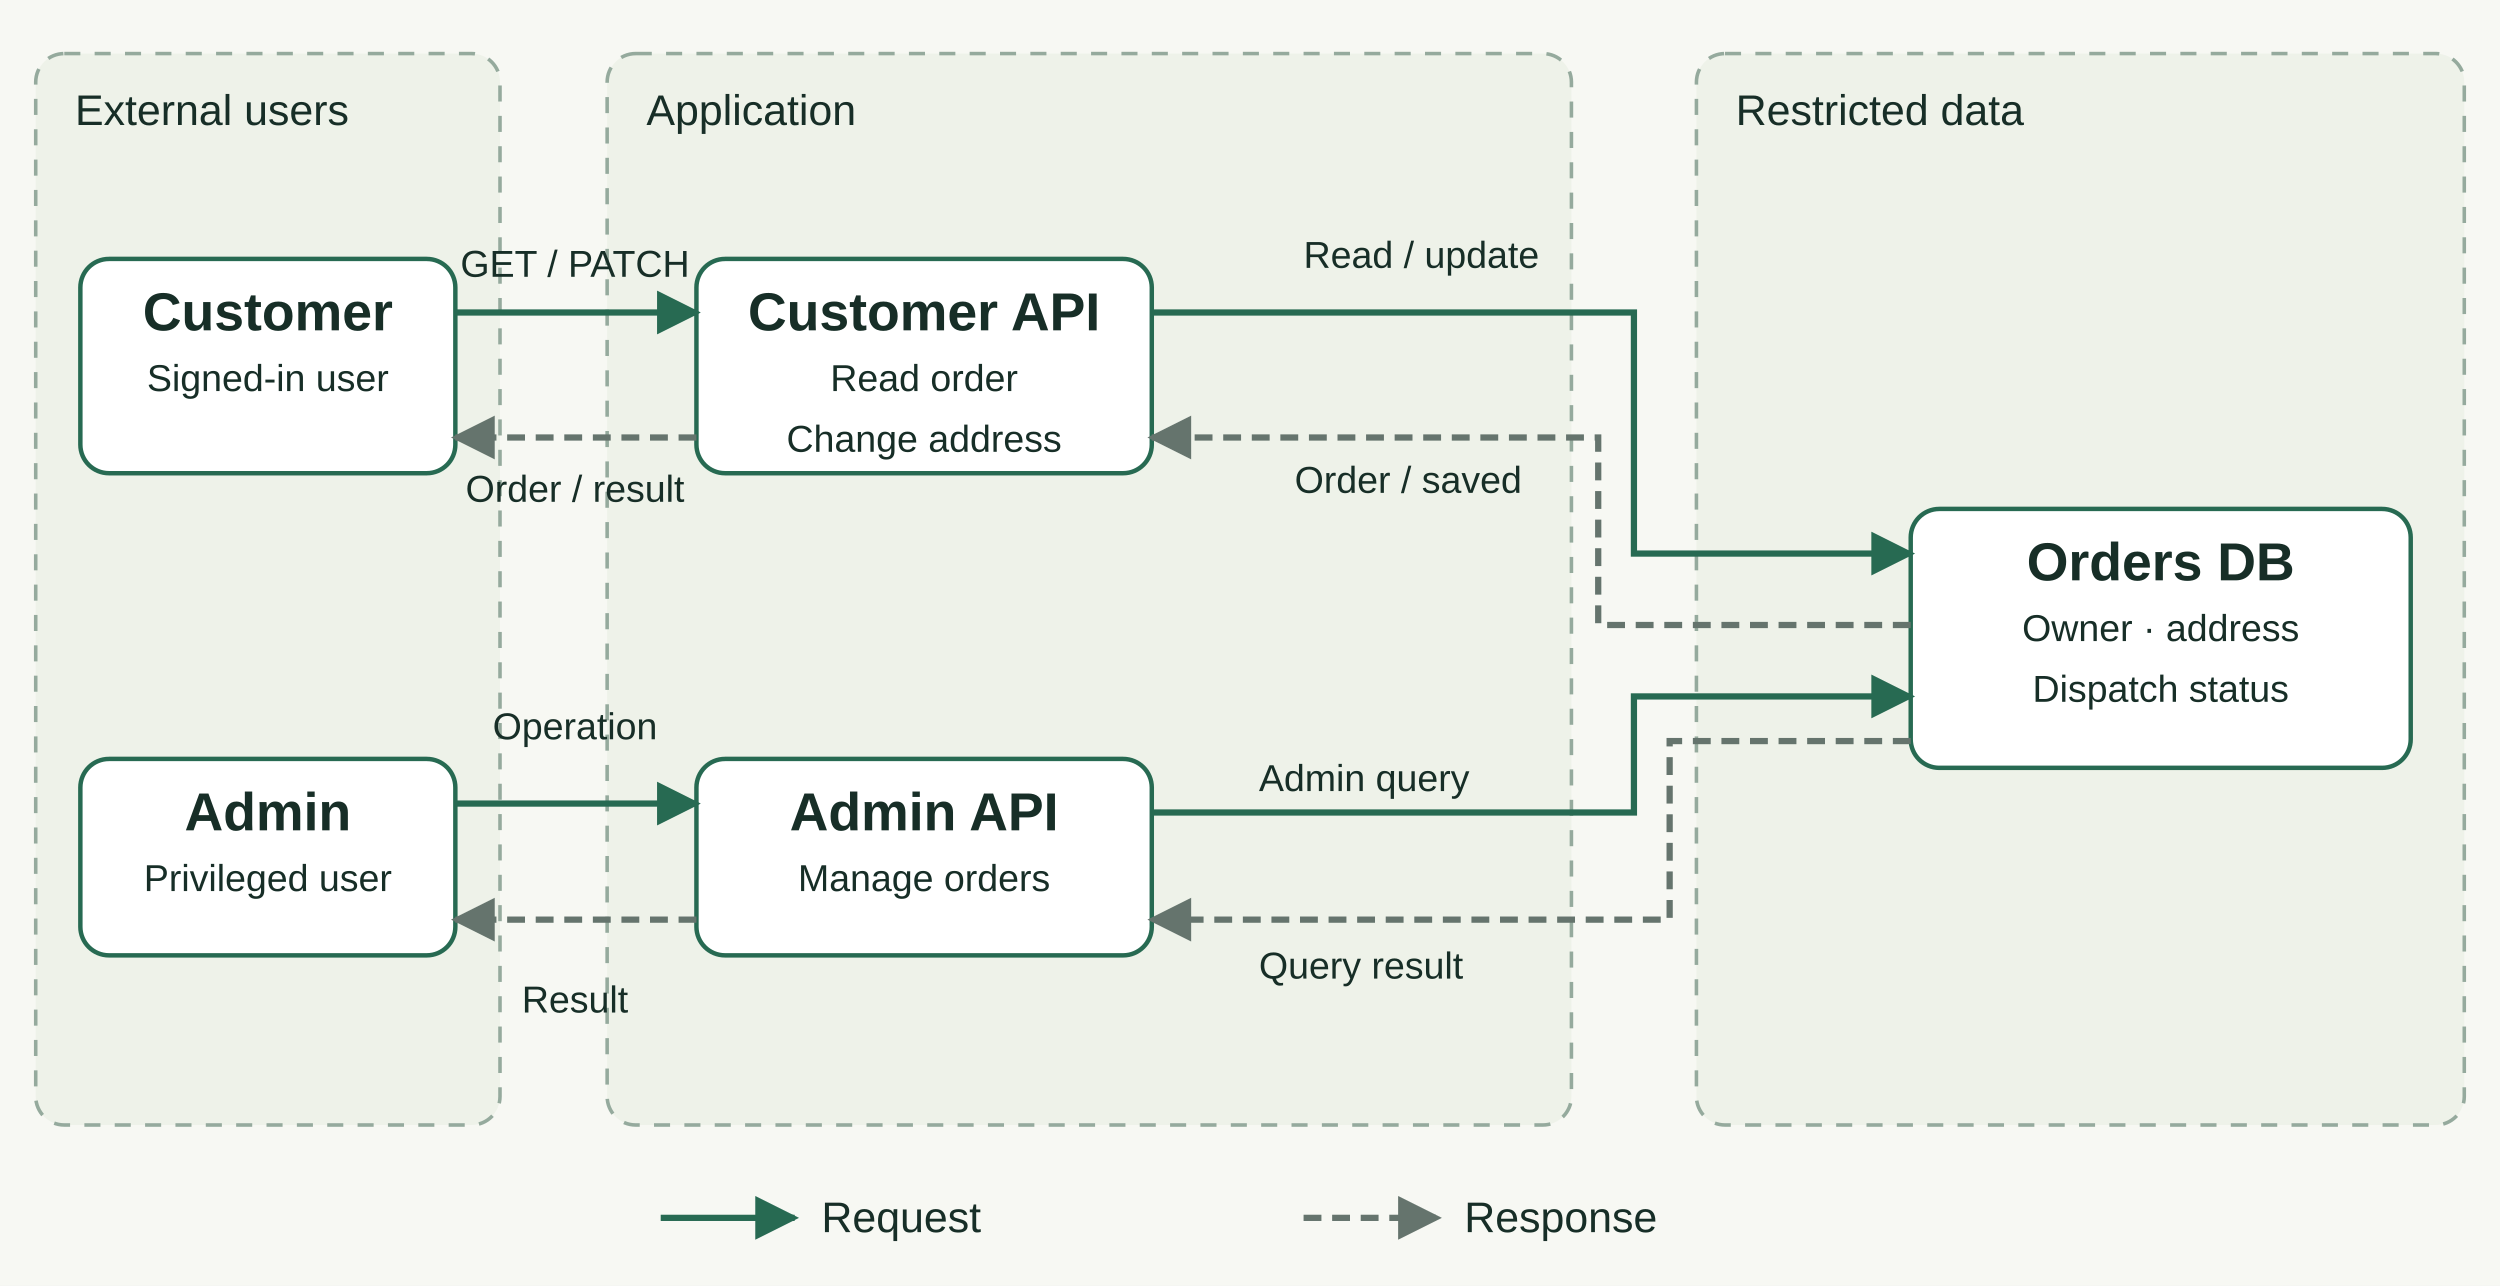
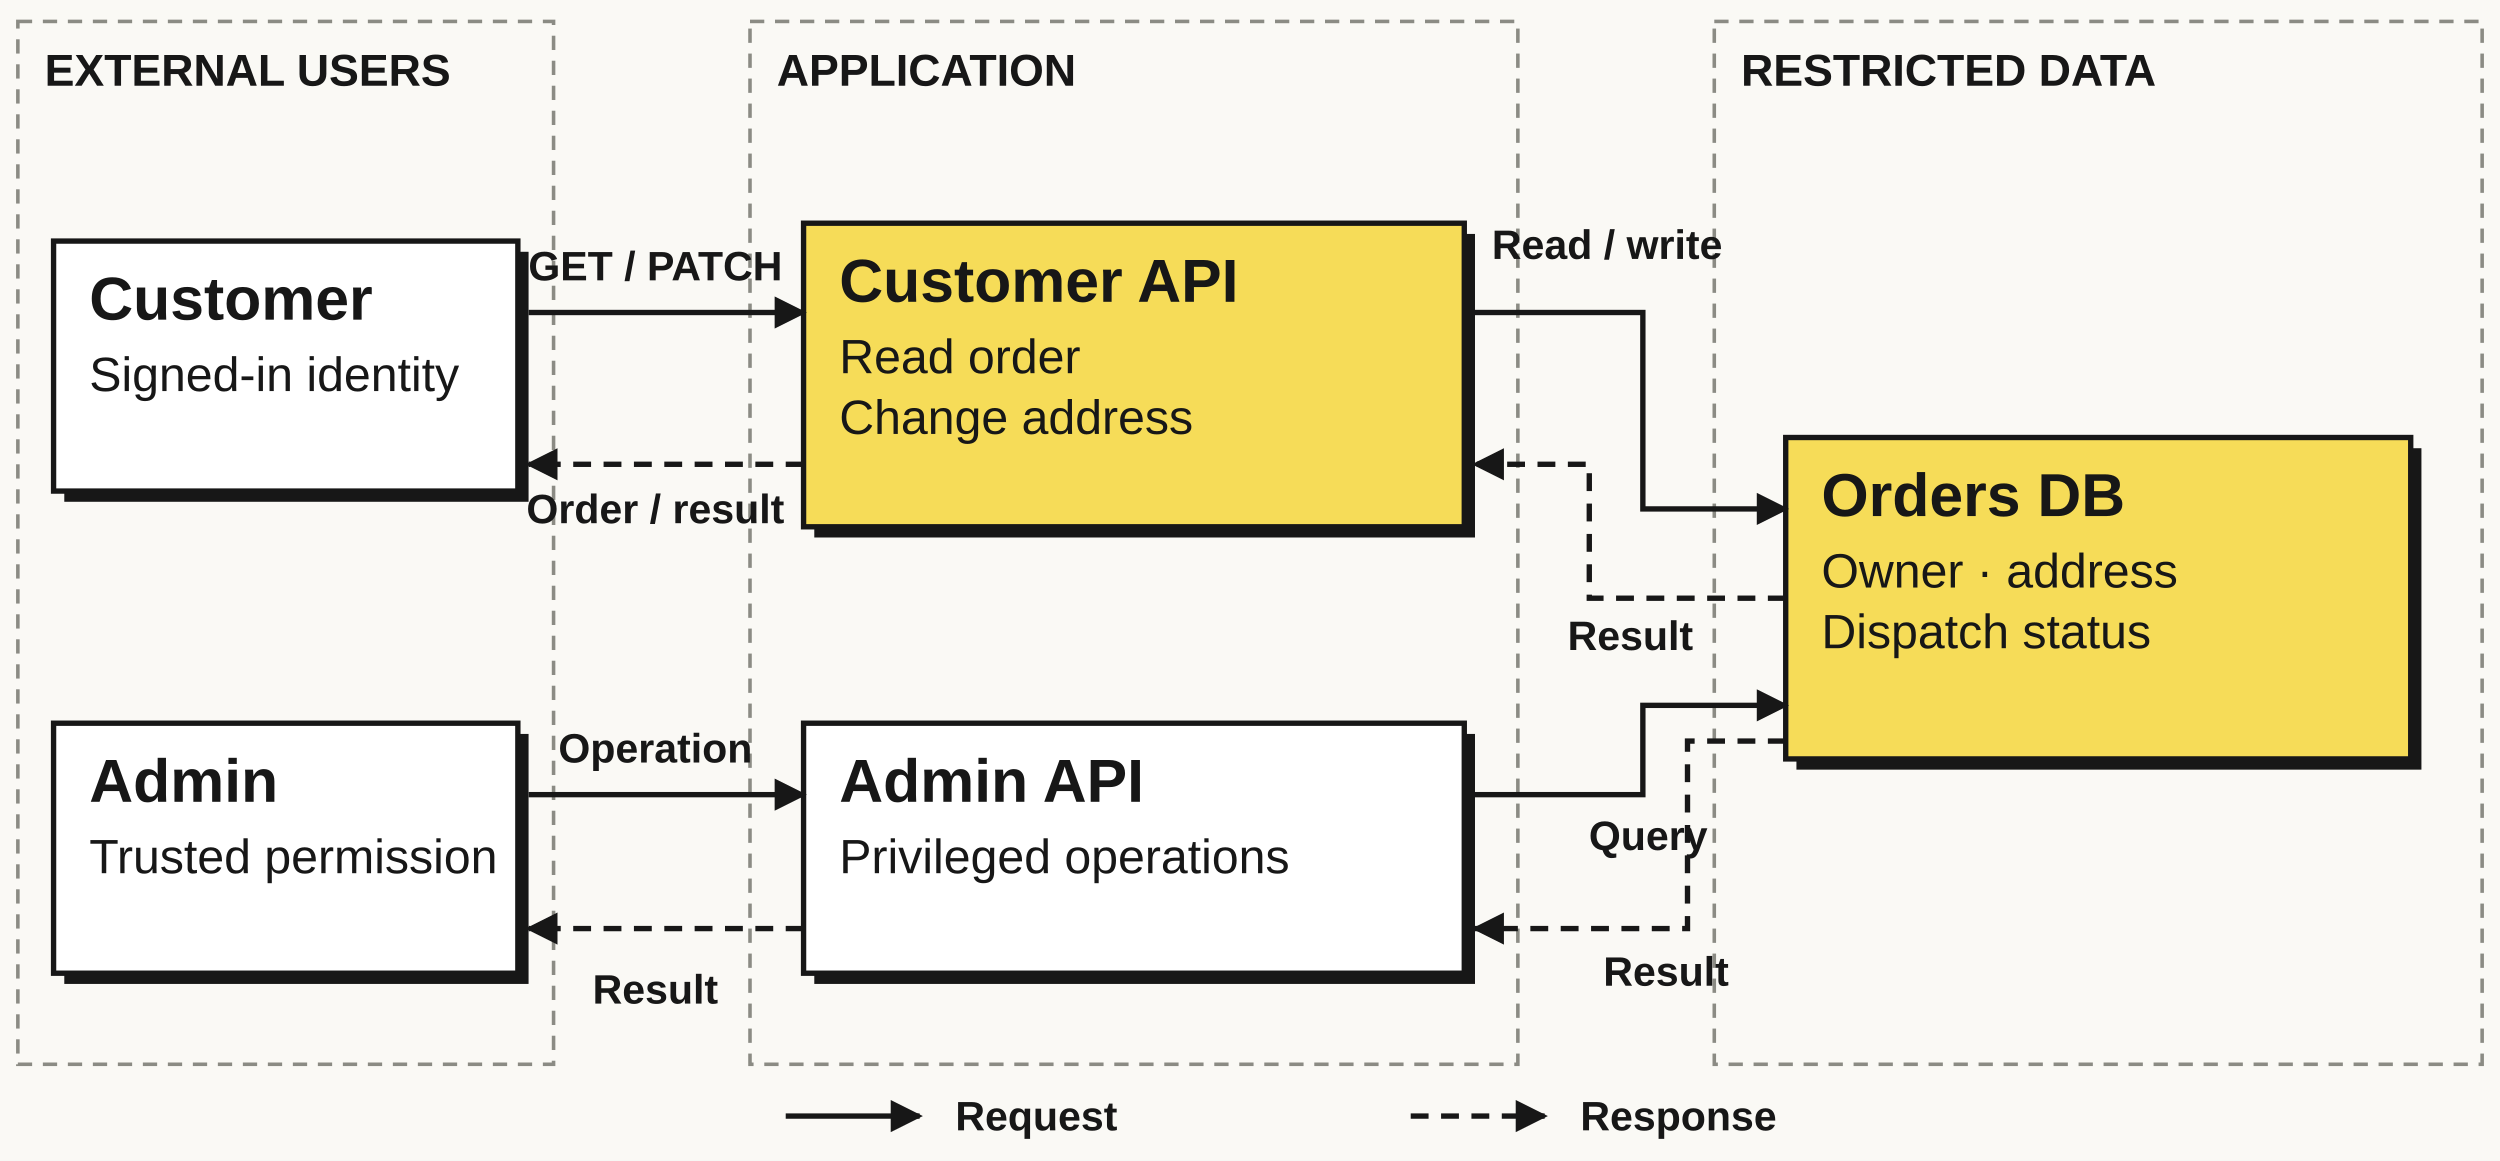
- <svg xmlns="http://www.w3.org/2000/svg" width="1400" height="720" viewBox="0 0 1400 720">
+ <svg xmlns="http://www.w3.org/2000/svg" width="1400" height="650" viewBox="0 0 1400 650">
  <defs>
-     <marker id="g" viewBox="0 0 10 10" refX="9" refY="5" markerWidth="7" markerHeight="7" orient="auto">
-       <path d="M0 0L10 5L0 10z" fill="#276a52" />
-     </marker>
-     <marker id="s" viewBox="0 0 10 10" refX="9" refY="5" markerWidth="7" markerHeight="7" orient="auto">
-       <path d="M0 0L10 5L0 10z" fill="#65746d" />
-     </marker>
-     <marker id="r" viewBox="0 0 10 10" refX="9" refY="5" markerWidth="7" markerHeight="7" orient="auto">
-       <path d="M0 0L10 5L0 10z" fill="#a74632" />
+     <marker id="arrow" viewBox="0 0 10 10" refX="9" refY="5" markerWidth="6" markerHeight="6" orient="auto">
+       <path d="M0 0L10 5L0 10z" fill="#171717" />
    </marker>
  </defs>
-   <rect width="1400" height="720" fill="#f7f8f3" />
-   <style>text{font-family:Arial,sans-serif;fill:#172e27}.title{font-size:30px;font-weight:700}.label{font-size:24px}.small{font-size:21px}.zone{fill:#eef2e9;stroke:#95aa9d;stroke-width:2;stroke-dasharray:9 8}.node{fill:#fff;stroke:#276a52;stroke-width:2.5}</style>
-   <rect class="zone" x="20" y="30" width="260" height="600" rx="16" />
-   <text x="42" y="70" class="label" text-anchor="start">External users</text>
-   <rect class="zone" x="340" y="30" width="540" height="600" rx="16" />
-   <text x="362" y="70" class="label" text-anchor="start">Application</text>
-   <rect class="zone" x="950" y="30" width="430" height="600" rx="16" />
-   <text x="972" y="70" class="label" text-anchor="start">Restricted data</text>
-   <rect x="45" y="145" width="210" height="120" rx="16" fill="#fff" stroke="#276a52" stroke-width="2.5" />
-   <text text-anchor="middle" x="150.0" y="185" class="title">Customer</text>
-   <text text-anchor="middle" x="150.0" y="219" class="small">Signed-in user</text>
-   <rect x="390" y="145" width="255" height="120" rx="16" fill="#fff" stroke="#276a52" stroke-width="2.5" />
-   <text text-anchor="middle" x="517.5" y="185" class="title">Customer API</text>
-   <text text-anchor="middle" x="517.5" y="219" class="small">Read order</text>
-   <text text-anchor="middle" x="517.5" y="253" class="small">Change address</text>
-   <rect x="45" y="425" width="210" height="110" rx="16" fill="#fff" stroke="#276a52" stroke-width="2.5" />
-   <text text-anchor="middle" x="150.0" y="465" class="title">Admin</text>
-   <text text-anchor="middle" x="150.0" y="499" class="small">Privileged user</text>
-   <rect x="390" y="425" width="255" height="110" rx="16" fill="#fff" stroke="#276a52" stroke-width="2.5" />
-   <text text-anchor="middle" x="517.5" y="465" class="title">Admin API</text>
-   <text text-anchor="middle" x="517.5" y="499" class="small">Manage orders</text>
-   <rect x="1070" y="285" width="280" height="145" rx="16" fill="#fff" stroke="#276a52" stroke-width="2.5" />
-   <text text-anchor="middle" x="1210.0" y="325" class="title">Orders DB</text>
-   <text text-anchor="middle" x="1210.0" y="359" class="small">Owner · address</text>
-   <text text-anchor="middle" x="1210.0" y="393" class="small">Dispatch status</text>
-   <path d="M255 175H390" fill="none" stroke="#276a52" stroke-width="3.5" marker-end="url(#g)" />
-   <text x="322" y="155" class="small" text-anchor="middle">GET / PATCH</text>
-   <path d="M390 245H255" fill="none" stroke="#65746d" stroke-width="3.5" stroke-dasharray="10 6" marker-end="url(#s)" />
-   <text x="322" y="281" class="small" text-anchor="middle">Order / result</text>
-   <path d="M645 175H915V310H1070" fill="none" stroke="#276a52" stroke-width="3.5" marker-end="url(#g)" />
-   <text x="730" y="150" class="small" text-anchor="start">Read / update</text>
-   <path d="M1070 350H895V245H645" fill="none" stroke="#65746d" stroke-width="3.5" stroke-dasharray="10 6" marker-end="url(#s)" />
-   <text x="725" y="276" class="small" text-anchor="start">Order / saved</text>
-   <path d="M255 450H390" fill="none" stroke="#276a52" stroke-width="3.5" marker-end="url(#g)" />
-   <text x="322" y="414" class="small" text-anchor="middle">Operation</text>
-   <path d="M390 515H255" fill="none" stroke="#65746d" stroke-width="3.5" stroke-dasharray="10 6" marker-end="url(#s)" />
-   <text x="322" y="567" class="small" text-anchor="middle">Result</text>
-   <path d="M645 455H915V390H1070" fill="none" stroke="#276a52" stroke-width="3.5" marker-end="url(#g)" />
-   <text x="705" y="443" class="small" text-anchor="start">Admin query</text>
-   <path d="M1070 415H935V515H645" fill="none" stroke="#65746d" stroke-width="3.5" stroke-dasharray="10 6" marker-end="url(#s)" />
-   <text x="705" y="548" class="small" text-anchor="start">Query result</text>
-   <path d="M370 682H445" fill="none" stroke="#276a52" stroke-width="3.5" marker-end="url(#g)" />
-   <text x="460" y="690" class="label" text-anchor="start">Request</text>
-   <path d="M730 682H805" fill="none" stroke="#65746d" stroke-width="3.5" stroke-dasharray="10 6" marker-end="url(#s)" />
-   <text x="820" y="690" class="label" text-anchor="start">Response</text>
+   <rect width="1400" height="650" fill="#faf9f5" />
+   <style>text{font-family:Arial,Helvetica,sans-serif;fill:#171717}.main{font-size:34px;font-weight:800}.sub{font-size:27px}.flow{font-size:23px;font-weight:700}.zone-label{font-size:25px;font-weight:800}</style>
+   <rect x="10" y="12" width="300" height="584" fill="none" stroke="#8b8b84" stroke-dasharray="8 6" stroke-width="2" />
+   <text x="25" y="48" class="zone-label" text-anchor="start">EXTERNAL USERS</text>
+   <rect x="420" y="12" width="430" height="584" fill="none" stroke="#8b8b84" stroke-dasharray="8 6" stroke-width="2" />
+   <text x="435" y="48" class="zone-label" text-anchor="start">APPLICATION</text>
+   <rect x="960" y="12" width="430" height="584" fill="none" stroke="#8b8b84" stroke-dasharray="8 6" stroke-width="2" />
+   <text x="975" y="48" class="zone-label" text-anchor="start">RESTRICTED DATA</text>
+   <rect x="36" y="141" width="260" height="140" fill="#171717" />
+   <rect x="30" y="135" width="260" height="140" fill="#fff" stroke="#171717" stroke-width="3" />
+   <text x="50" y="179" class="main" text-anchor="start">Customer</text>
+   <text x="50" y="219" class="sub" text-anchor="start">Signed-in identity</text>
+   <rect x="456" y="131" width="370" height="170" fill="#171717" />
+   <rect x="450" y="125" width="370" height="170" fill="#f6dc58" stroke="#171717" stroke-width="3" />
+   <text x="470" y="169" class="main" text-anchor="start">Customer API</text>
+   <text x="470" y="209" class="sub" text-anchor="start">Read order</text>
+   <text x="470" y="243" class="sub" text-anchor="start">Change address</text>
+   <rect x="36" y="411" width="260" height="140" fill="#171717" />
+   <rect x="30" y="405" width="260" height="140" fill="#fff" stroke="#171717" stroke-width="3" />
+   <text x="50" y="449" class="main" text-anchor="start">Admin</text>
+   <text x="50" y="489" class="sub" text-anchor="start">Trusted permission</text>
+   <rect x="456" y="411" width="370" height="140" fill="#171717" />
+   <rect x="450" y="405" width="370" height="140" fill="#fff" stroke="#171717" stroke-width="3" />
+   <text x="470" y="449" class="main" text-anchor="start">Admin API</text>
+   <text x="470" y="489" class="sub" text-anchor="start">Privileged operations</text>
+   <rect x="1006" y="251" width="350" height="180" fill="#171717" />
+   <rect x="1000" y="245" width="350" height="180" fill="#f6dc58" stroke="#171717" stroke-width="3" />
+   <text x="1020" y="289" class="main" text-anchor="start">Orders DB</text>
+   <text x="1020" y="329" class="sub" text-anchor="start">Owner · address</text>
+   <text x="1020" y="363" class="sub" text-anchor="start">Dispatch status</text>
+   <path d="M296 175H450" stroke="#171717" stroke-width="3" fill="none" marker-end="url(#arrow)" />
+   <text x="367" y="157" class="flow" text-anchor="middle">GET / PATCH</text>
+   <path d="M450 260H296" stroke="#171717" stroke-width="3" fill="none" marker-end="url(#arrow)" stroke-dasharray="10 7" />
+   <text x="367" y="293" class="flow" text-anchor="middle">Order / result</text>
+   <path d="M826 175H920V285H1000" stroke="#171717" stroke-width="3" fill="none" marker-end="url(#arrow)" />
+   <text x="900" y="145" class="flow" text-anchor="middle">Read / write</text>
+   <path d="M1000 335H890V260H826" stroke="#171717" stroke-width="3" fill="none" marker-end="url(#arrow)" stroke-dasharray="10 7" />
+   <text x="913" y="364" class="flow" text-anchor="middle">Result</text>
+   <path d="M296 445H450" stroke="#171717" stroke-width="3" fill="none" marker-end="url(#arrow)" />
+   <text x="367" y="427" class="flow" text-anchor="middle">Operation</text>
+   <path d="M450 520H296" stroke="#171717" stroke-width="3" fill="none" marker-end="url(#arrow)" stroke-dasharray="10 7" />
+   <text x="367" y="562" class="flow" text-anchor="middle">Result</text>
+   <path d="M826 445H920V395H1000" stroke="#171717" stroke-width="3" fill="none" marker-end="url(#arrow)" />
+   <text x="923" y="476" class="flow" text-anchor="middle">Query</text>
+   <path d="M1000 415H945V520H826" stroke="#171717" stroke-width="3" fill="none" marker-end="url(#arrow)" stroke-dasharray="10 7" />
+   <text x="933" y="552" class="flow" text-anchor="middle">Result</text>
+   <path d="M440 625H515" stroke="#171717" stroke-width="3" fill="none" marker-end="url(#arrow)" />
+   <text x="535" y="633" class="flow" text-anchor="start">Request</text>
+   <path d="M790 625H865" stroke="#171717" stroke-width="3" fill="none" marker-end="url(#arrow)" stroke-dasharray="10 7" />
+   <text x="885" y="633" class="flow" text-anchor="start">Response</text>
</svg>
